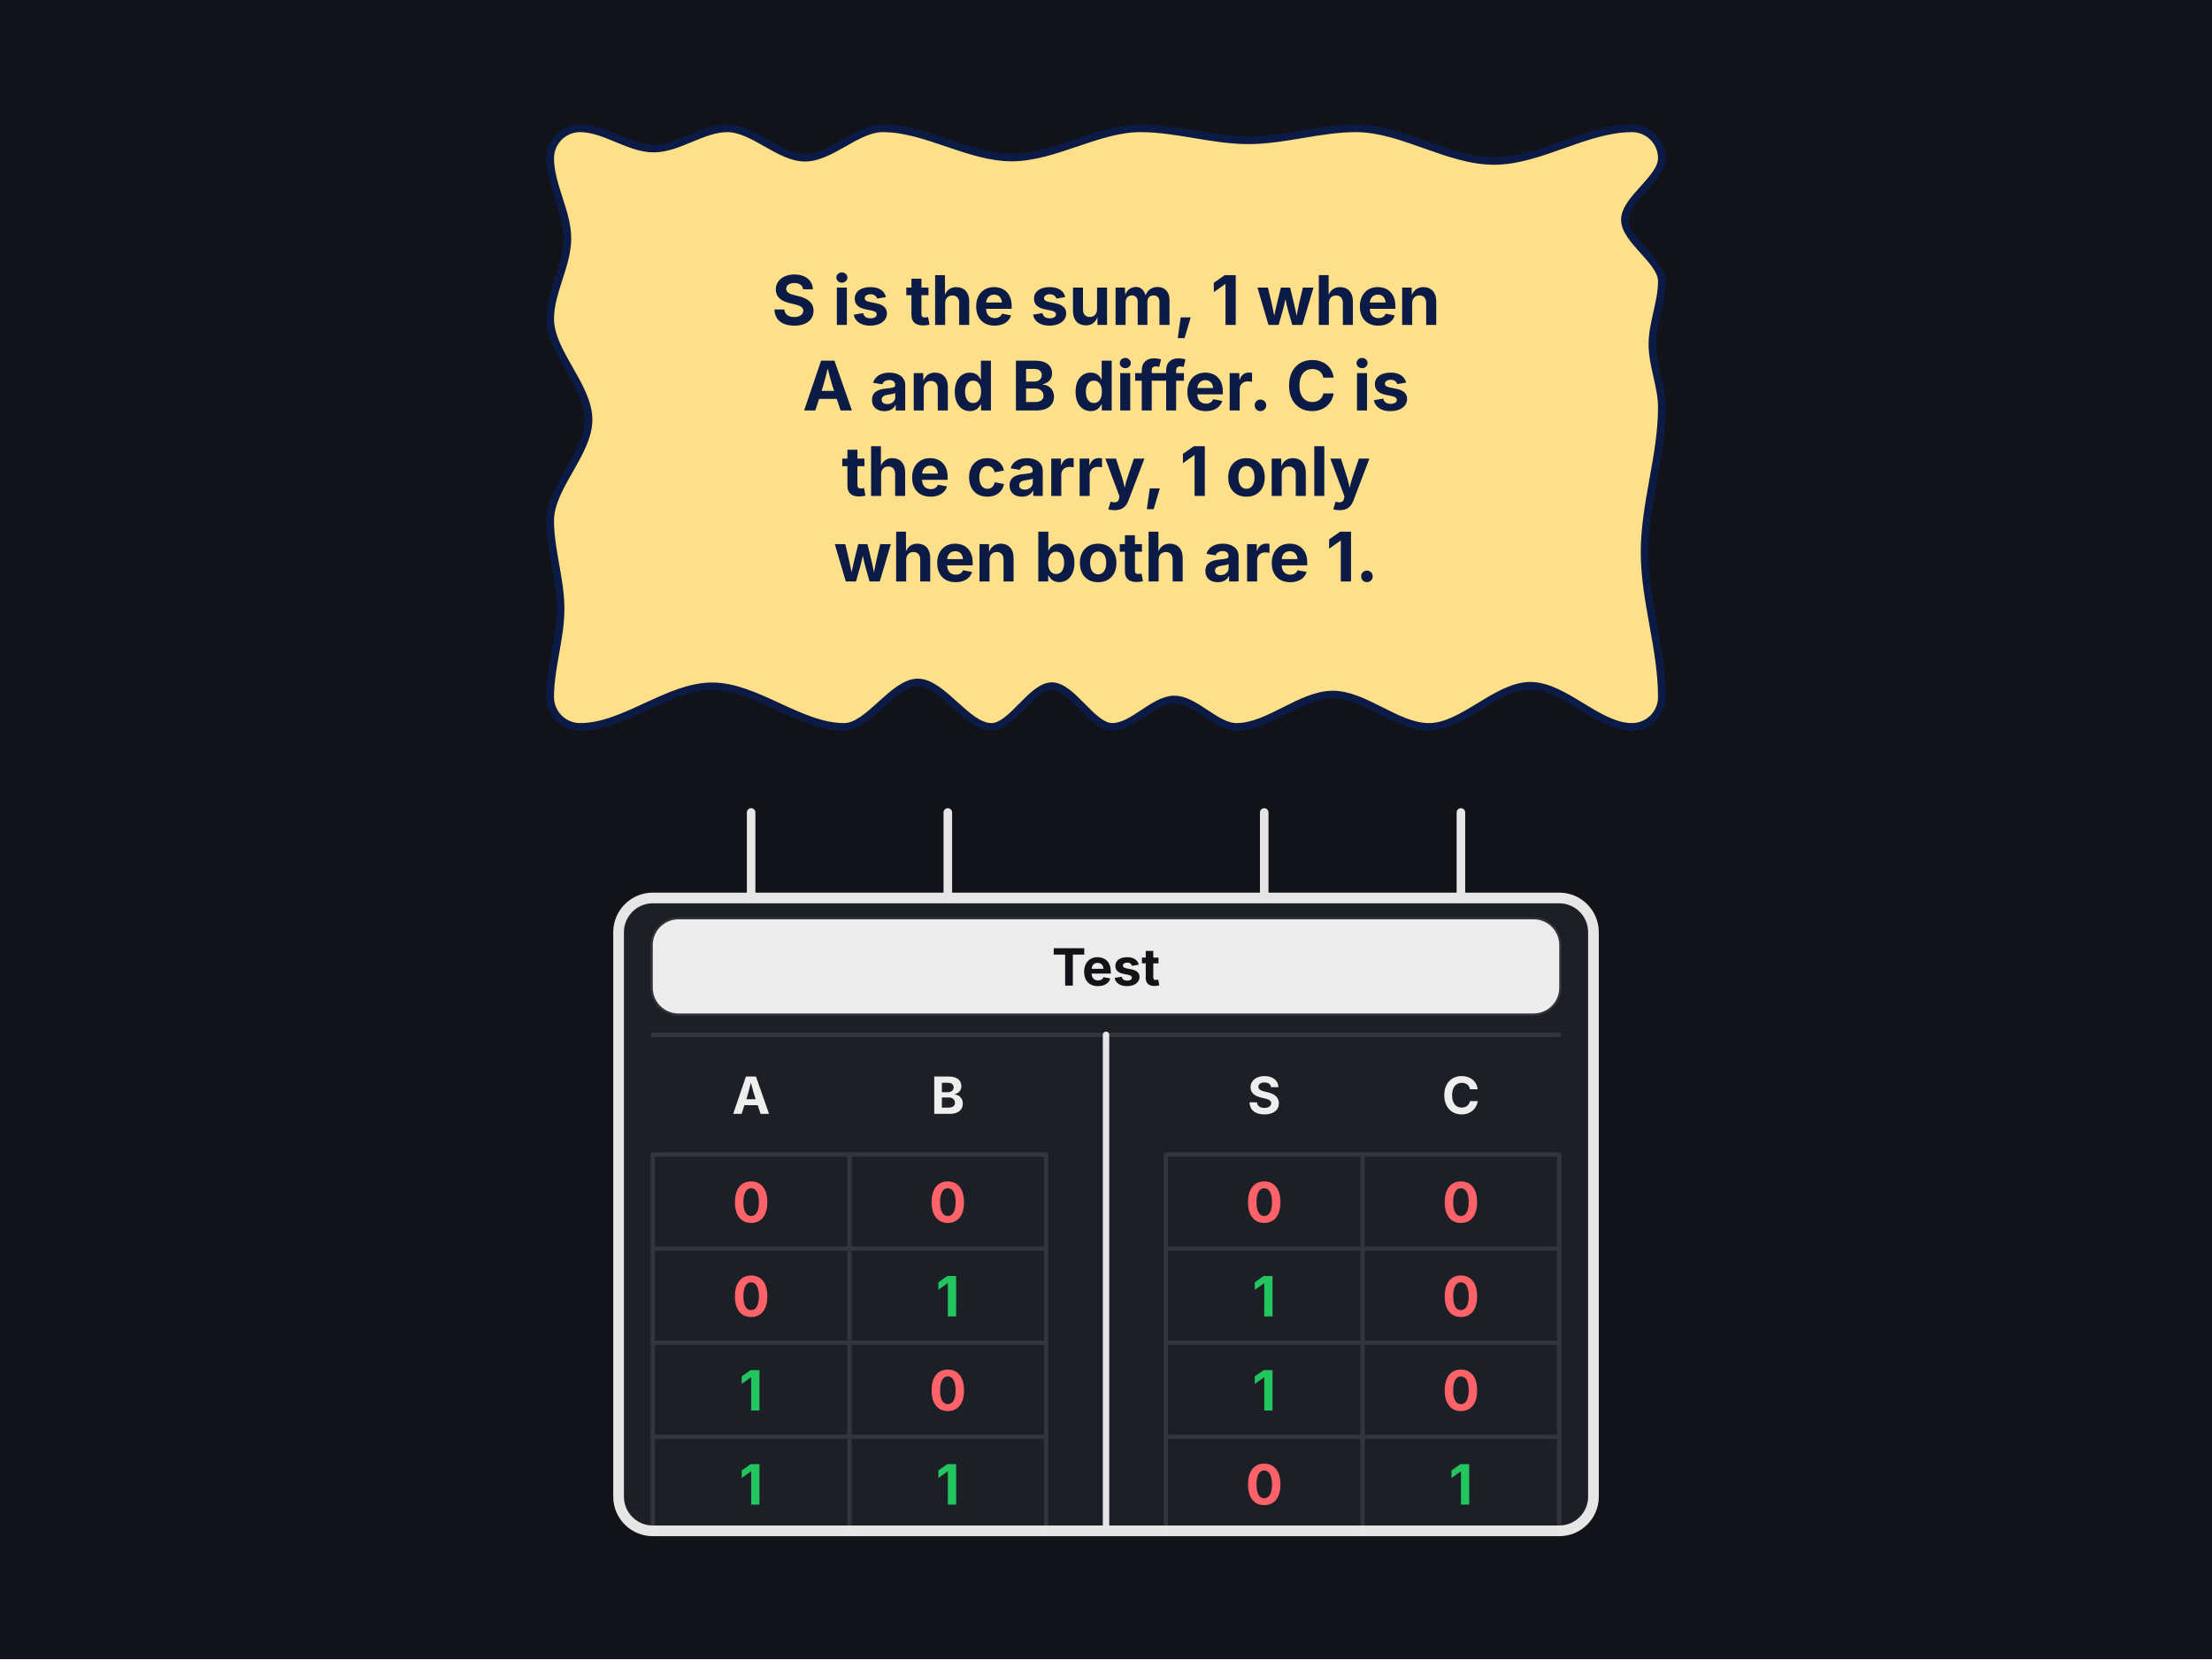
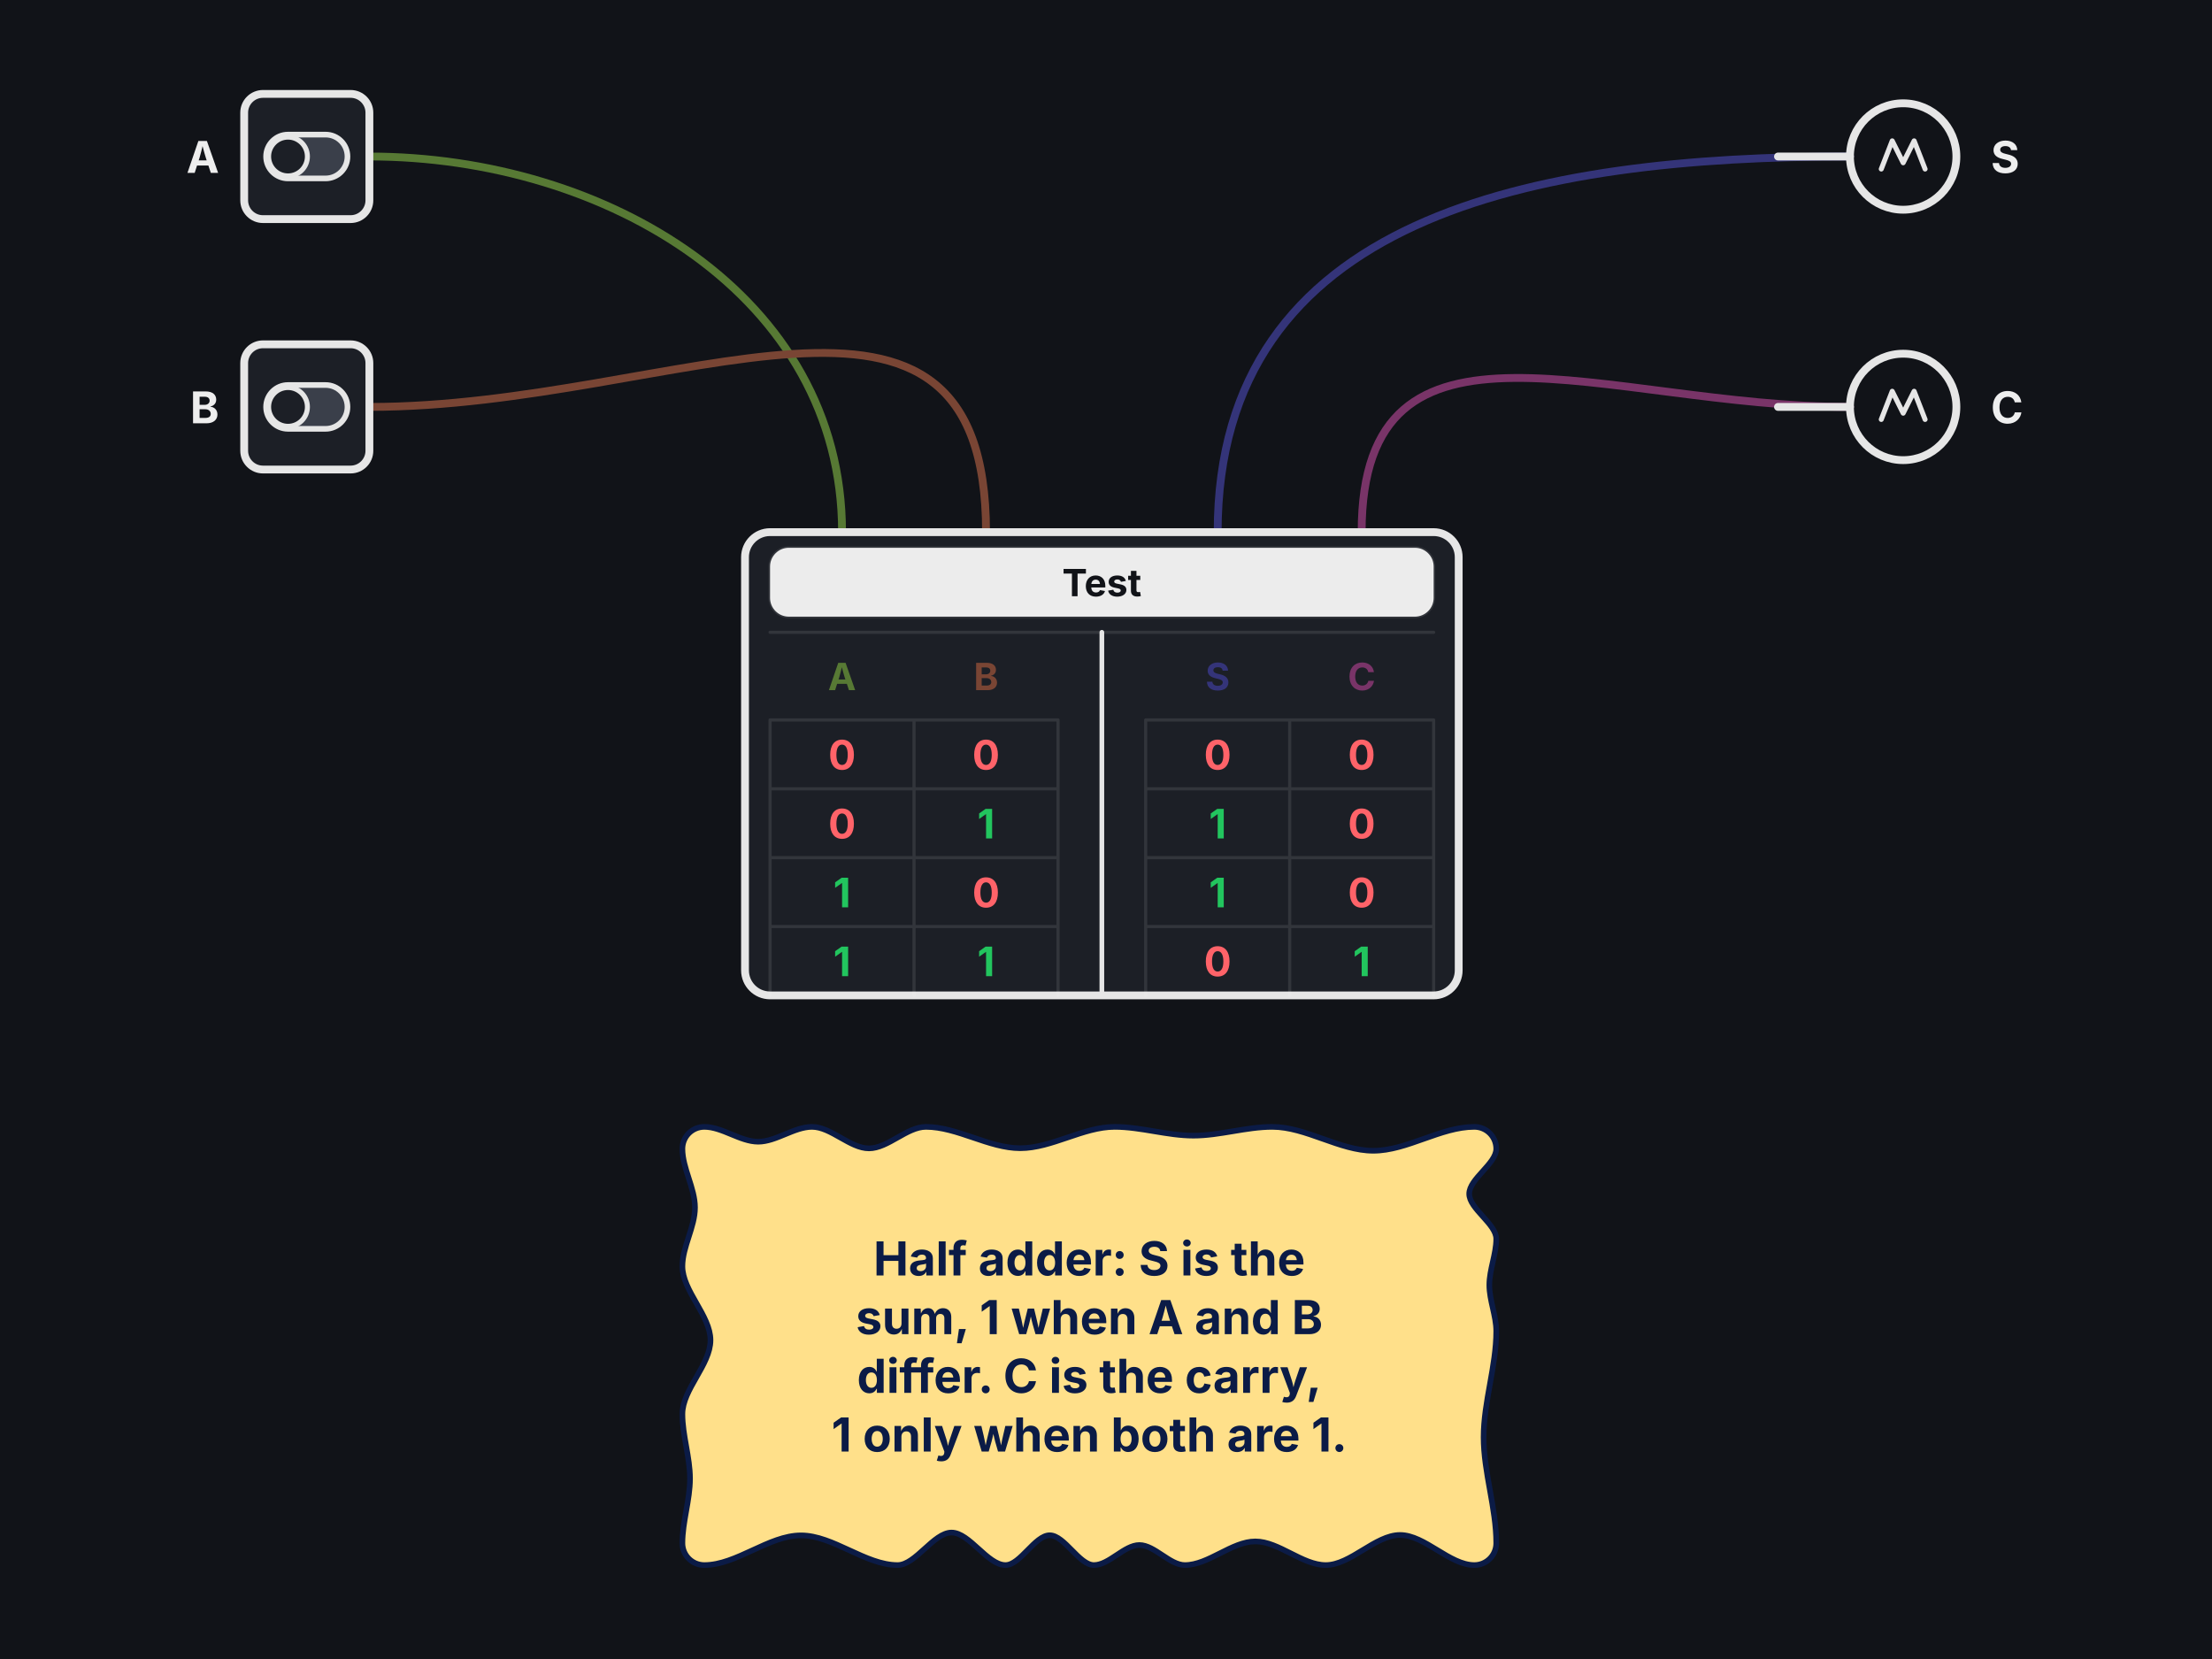
- <svg xmlns="http://www.w3.org/2000/svg" viewBox="-144.67 -210 517.33 388" width="517.33" height="388" font-family="Inter, 'Segoe UI', system-ui, -apple-system, sans-serif" stroke-linejoin="round" stroke-linecap="round">
-   <rect x="-144.67" y="-210" width="517.33" height="388" fill="#111318" />
+ <svg xmlns="http://www.w3.org/2000/svg" viewBox="-238.01 -170 706.67 530" width="706.67" height="530" font-family="Inter, 'Segoe UI', system-ui, -apple-system, sans-serif" stroke-linejoin="round" stroke-linecap="round">
+   <rect x="-238.01" y="-170" width="706.67" height="530" fill="#111318" />
+   <path d="M-120 -120C-44.5 -120 31 -75.5 31 0" fill="none" stroke="hsl(90, 40%, 34%)" stroke-width="2.5" />
+   <path d="M-120 -40C-21.5 -40 77 -98.5 77 0" fill="none" stroke="hsl(15, 40%, 34%)" stroke-width="2.5" />
+   <path d="M353 -120C252 -120 151 -101 151 0" fill="none" stroke="hsl(240, 40%, 34%)" stroke-width="2.5" />
+   <path d="M353 -40C275 -40 197 -78 197 0" fill="none" stroke="hsl(315, 40%, 34%)" stroke-width="2.5" />
  <g transform="matrix(1 0 0 1 0 0)">
    <path d="M8 0H220A8 8 0 0 1 228 8V140A8 8 0 0 1 220 148H8A8 8 0 0 1 0 140V8A8 8 0 0 1 8 0Z" fill="#1c1f26" stroke="#e6e6e6" stroke-width="2.5" />
-     <path d="M31 0V-20M77 0V-20M151 0V-20M197 0V-20" fill="none" stroke="#e6e6e6" stroke-width="2" />
    <text x="31" y="71" font-size="13" font-weight="700" fill="#ff6369" text-anchor="middle" dominant-baseline="middle">0</text>
    <text x="77" y="71" font-size="13" font-weight="700" fill="#ff6369" text-anchor="middle" dominant-baseline="middle">0</text>
    <text x="151" y="71" font-size="13" font-weight="700" fill="#ff6369" text-anchor="middle" dominant-baseline="middle">0</text>
    <text x="197" y="71" font-size="13" font-weight="700" fill="#ff6369" text-anchor="middle" dominant-baseline="middle">0</text>
    <text x="31" y="93" font-size="13" font-weight="700" fill="#ff6369" text-anchor="middle" dominant-baseline="middle">0</text>
    <text x="77" y="93" font-size="13" font-weight="700" fill="#22c55e" text-anchor="middle" dominant-baseline="middle">1</text>
    <text x="151" y="93" font-size="13" font-weight="700" fill="#22c55e" text-anchor="middle" dominant-baseline="middle">1</text>
    <text x="197" y="93" font-size="13" font-weight="700" fill="#ff6369" text-anchor="middle" dominant-baseline="middle">0</text>
    <text x="31" y="115" font-size="13" font-weight="700" fill="#22c55e" text-anchor="middle" dominant-baseline="middle">1</text>
    <text x="77" y="115" font-size="13" font-weight="700" fill="#ff6369" text-anchor="middle" dominant-baseline="middle">0</text>
    <text x="151" y="115" font-size="13" font-weight="700" fill="#22c55e" text-anchor="middle" dominant-baseline="middle">1</text>
    <text x="197" y="115" font-size="13" font-weight="700" fill="#ff6369" text-anchor="middle" dominant-baseline="middle">0</text>
    <text x="31" y="137" font-size="13" font-weight="700" fill="#22c55e" text-anchor="middle" dominant-baseline="middle">1</text>
    <text x="77" y="137" font-size="13" font-weight="700" fill="#22c55e" text-anchor="middle" dominant-baseline="middle">1</text>
    <text x="151" y="137" font-size="13" font-weight="700" fill="#ff6369" text-anchor="middle" dominant-baseline="middle">0</text>
    <text x="197" y="137" font-size="13" font-weight="700" fill="#22c55e" text-anchor="middle" dominant-baseline="middle">1</text>
    <path d="M8 32H220M8 60H100M8 82H100M8 104H100M8 126H100M8 60V148M100 60V148M128 60H220M128 82H220M128 104H220M128 126H220M128 60V148M220 60V148M54 60V148M174 60V148M114 32V148" fill="none" stroke="rgba(255,255,255,0.10)" stroke-width="1" />
    <path d="M114 32V148" fill="none" stroke="#e6e6e6" stroke-width="1.5" />
-     <text x="31" y="46" font-size="12" font-weight="700" fill="#eeeeee" text-anchor="middle" dominant-baseline="middle">A</text>
-     <text x="77" y="46" font-size="12" font-weight="700" fill="#eeeeee" text-anchor="middle" dominant-baseline="middle">B</text>
-     <text x="151" y="46" font-size="12" font-weight="700" fill="#eeeeee" text-anchor="middle" dominant-baseline="middle">S</text>
-     <text x="197" y="46" font-size="12" font-weight="700" fill="#eeeeee" text-anchor="middle" dominant-baseline="middle">C</text>
+     <text x="31" y="46" font-size="12" font-weight="700" fill="hsl(90, 40%, 34%)" text-anchor="middle" dominant-baseline="middle">A</text>
+     <text x="77" y="46" font-size="12" font-weight="700" fill="hsl(15, 40%, 34%)" text-anchor="middle" dominant-baseline="middle">B</text>
+     <text x="151" y="46" font-size="12" font-weight="700" fill="hsl(240, 40%, 34%)" text-anchor="middle" dominant-baseline="middle">S</text>
+     <text x="197" y="46" font-size="12" font-weight="700" fill="hsl(315, 40%, 34%)" text-anchor="middle" dominant-baseline="middle">C</text>
    <path d="M14 5H214A6 6 0 0 1 220 11V21A6 6 0 0 1 214 27H14A6 6 0 0 1 8 21V11A6 6 0 0 1 14 5Z" fill="#ececec" stroke="rgba(255,255,255,0.10)" stroke-width="1" />
    <text x="114" y="16" font-size="12" font-weight="700" fill="#111318" text-anchor="middle" dominant-baseline="middle">Test</text>
  </g>
-   <g transform="matrix(1 0 0 1 -16 -180)">
+   <g transform="matrix(1 0 0 1 -160 -140)">
+     <path d="M6 0H34A6 6 0 0 1 40 6V34A6 6 0 0 1 34 40H6A6 6 0 0 1 0 34V6A6 6 0 0 1 6 0Z" fill="#1c1f26" stroke="#e6e6e6" stroke-width="2.5" />
+     <path d="M14 13H26A7 7 0 0 1 33 20V20A7 7 0 0 1 26 27H14A7 7 0 0 1 7 20V20A7 7 0 0 1 14 13Z" fill="#3a3f4a" />
+     <path d="M19.8 20A5.8 5.8 0 1 1 8.2 20A5.8 5.8 0 1 1 19.8 20Z" fill="hsl(90, 100%, 62%)" />
+     <path d="M14 13H26A7 7 0 0 1 33 20V20A7 7 0 0 1 26 27H14A7 7 0 0 1 7 20V20A7 7 0 0 1 14 13Z" fill="none" stroke="#e6e6e6" stroke-width="1.8" />
+     <path d="M20.2 20A6.2 6.2 0 1 1 7.8 20A6.2 6.2 0 1 1 20.2 20Z" fill="#1c1f26" stroke="#e6e6e6" stroke-width="1.6" />
+   </g>
+   <g transform="matrix(1 0 0 1 -160 -60)">
+     <path d="M6 0H34A6 6 0 0 1 40 6V34A6 6 0 0 1 34 40H6A6 6 0 0 1 0 34V6A6 6 0 0 1 6 0Z" fill="#1c1f26" stroke="#e6e6e6" stroke-width="2.5" />
+     <path d="M14 13H26A7 7 0 0 1 33 20V20A7 7 0 0 1 26 27H14A7 7 0 0 1 7 20V20A7 7 0 0 1 14 13Z" fill="#3a3f4a" />
+     <path d="M19.8 20A5.8 5.8 0 1 1 8.2 20A5.8 5.8 0 1 1 19.8 20Z" fill="hsl(15, 100%, 62%)" />
+     <path d="M14 13H26A7 7 0 0 1 33 20V20A7 7 0 0 1 26 27H14A7 7 0 0 1 7 20V20A7 7 0 0 1 14 13Z" fill="none" stroke="#e6e6e6" stroke-width="1.8" />
+     <path d="M20.2 20A6.2 6.2 0 1 1 7.8 20A6.2 6.2 0 1 1 20.2 20Z" fill="#1c1f26" stroke="#e6e6e6" stroke-width="1.6" />
+   </g>
+   <g transform="matrix(1 0 0 1 350 -140)">
+     <path d="M-20 20H3" fill="none" stroke="#e6e6e6" stroke-width="2.5" />
+     <path d="M20 3H20A17 17 0 0 1 37 20V20A17 17 0 0 1 20 37H20A17 17 0 0 1 3 20V20A17 17 0 0 1 20 3Z" fill="none" stroke="#e6e6e6" stroke-width="2.5" />
+     <path d="M13 24L16.5 15L20 22L23.5 15L27 24" fill="none" stroke="#e6e6e6" stroke-width="1.6" />
+   </g>
+   <g transform="matrix(1 0 0 1 350 -60)">
+     <path d="M-20 20H3" fill="none" stroke="#e6e6e6" stroke-width="2.5" />
+     <path d="M20 3H20A17 17 0 0 1 37 20V20A17 17 0 0 1 20 37H20A17 17 0 0 1 3 20V20A17 17 0 0 1 20 3Z" fill="none" stroke="#e6e6e6" stroke-width="2.5" />
+     <path d="M13 24L16.5 15L20 22L23.5 15L27 24" fill="none" stroke="#e6e6e6" stroke-width="1.6" />
+   </g>
+   <g transform="matrix(1 0 0 1 -20 190)">
    <path d="M7 0C12.74 0 18.47 4.74 24.21 4.74C29.94 4.74 35.68 0 41.41 0C47.48 0 53.54 6.87 59.6 6.87C65.66 6.87 71.72 0 77.79 0C87.83 0 97.88 6.82 107.93 6.82C117.98 6.82 128.03 0 138.08 0C146.48 0 154.87 2.8 163.26 2.8C171.66 2.8 180.05 0 188.45 0C199.2 0 209.96 7.63 220.72 7.63C231.48 7.63 242.24 0 253 0C256.87 0 260 3.13 260 7C260 11.8 251.36 16.59 251.36 21.39C251.36 26.19 260 30.98 260 35.78C260 40.69 257.79 45.61 257.79 50.52C257.79 55.44 260 60.35 260 65.26C260 76.55 255.96 87.84 255.96 99.13C255.96 110.42 260 121.71 260 133C260 136.87 256.87 140 253 140C245.09 140 237.18 130.38 229.26 130.38C221.35 130.38 213.44 140 205.53 140C198.03 140 190.53 132.44 183.03 132.44C175.52 132.44 168.02 140 160.52 140C155.68 140 150.84 133.59 145.99 133.59C141.15 133.59 136.31 140 131.47 140C126.76 140 122.05 130.47 117.34 130.47C112.63 130.47 107.93 140 103.22 140C97.47 140 91.73 129.61 85.98 129.61C80.24 129.61 74.49 140 68.75 140C58.46 140 48.17 130.51 37.87 130.51C27.58 130.51 17.29 140 7 140C3.13 140 0 136.87 0 133C0 126.12 2.43 119.25 2.43 112.37C2.43 105.5 0 98.62 0 91.75C0 83.88 8.97 76.01 8.97 68.15C8.97 60.28 0 52.41 0 44.54C0 38.29 4.02 32.03 4.02 25.77C4.02 19.51 0 13.26 0 7C0 3.13 3.13 0 7 0Z" fill="#ffe08a" stroke="#0b1b46" stroke-width="1.8" />
-     <text x="130" y="40" font-size="16" font-weight="700" fill="#0b1b46" text-anchor="middle" dominant-baseline="middle">S is the sum, 1 when</text>
-     <text x="130" y="60" font-size="16" font-weight="700" fill="#0b1b46" text-anchor="middle" dominant-baseline="middle">A and B differ. C is</text>
-     <text x="130" y="80" font-size="16" font-weight="700" fill="#0b1b46" text-anchor="middle" dominant-baseline="middle">the carry, 1 only</text>
-     <text x="130" y="100" font-size="16" font-weight="700" fill="#0b1b46" text-anchor="middle" dominant-baseline="middle">when both are 1.</text>
+     <text x="130" y="41.875" font-size="15" font-weight="700" fill="#0b1b46" text-anchor="middle" dominant-baseline="middle">Half adder: S is the</text>
+     <text x="130" y="60.625" font-size="15" font-weight="700" fill="#0b1b46" text-anchor="middle" dominant-baseline="middle">sum, 1 when A and B</text>
+     <text x="130" y="79.375" font-size="15" font-weight="700" fill="#0b1b46" text-anchor="middle" dominant-baseline="middle">differ. C is the carry,</text>
+     <text x="130" y="98.125" font-size="15" font-weight="700" fill="#0b1b46" text-anchor="middle" dominant-baseline="middle">1 only when both are 1.</text>
  </g>
+   <text x="-168" y="-120" font-size="14" font-weight="700" fill="#eeeeee" text-anchor="end" dominant-baseline="middle">A</text>
+   <text x="-168" y="-40" font-size="14" font-weight="700" fill="#eeeeee" text-anchor="end" dominant-baseline="middle">B</text>
+   <text x="398" y="-120" font-size="14" font-weight="700" fill="#eeeeee" text-anchor="start" dominant-baseline="middle">S</text>
+   <text x="398" y="-40" font-size="14" font-weight="700" fill="#eeeeee" text-anchor="start" dominant-baseline="middle">C</text>
</svg>
